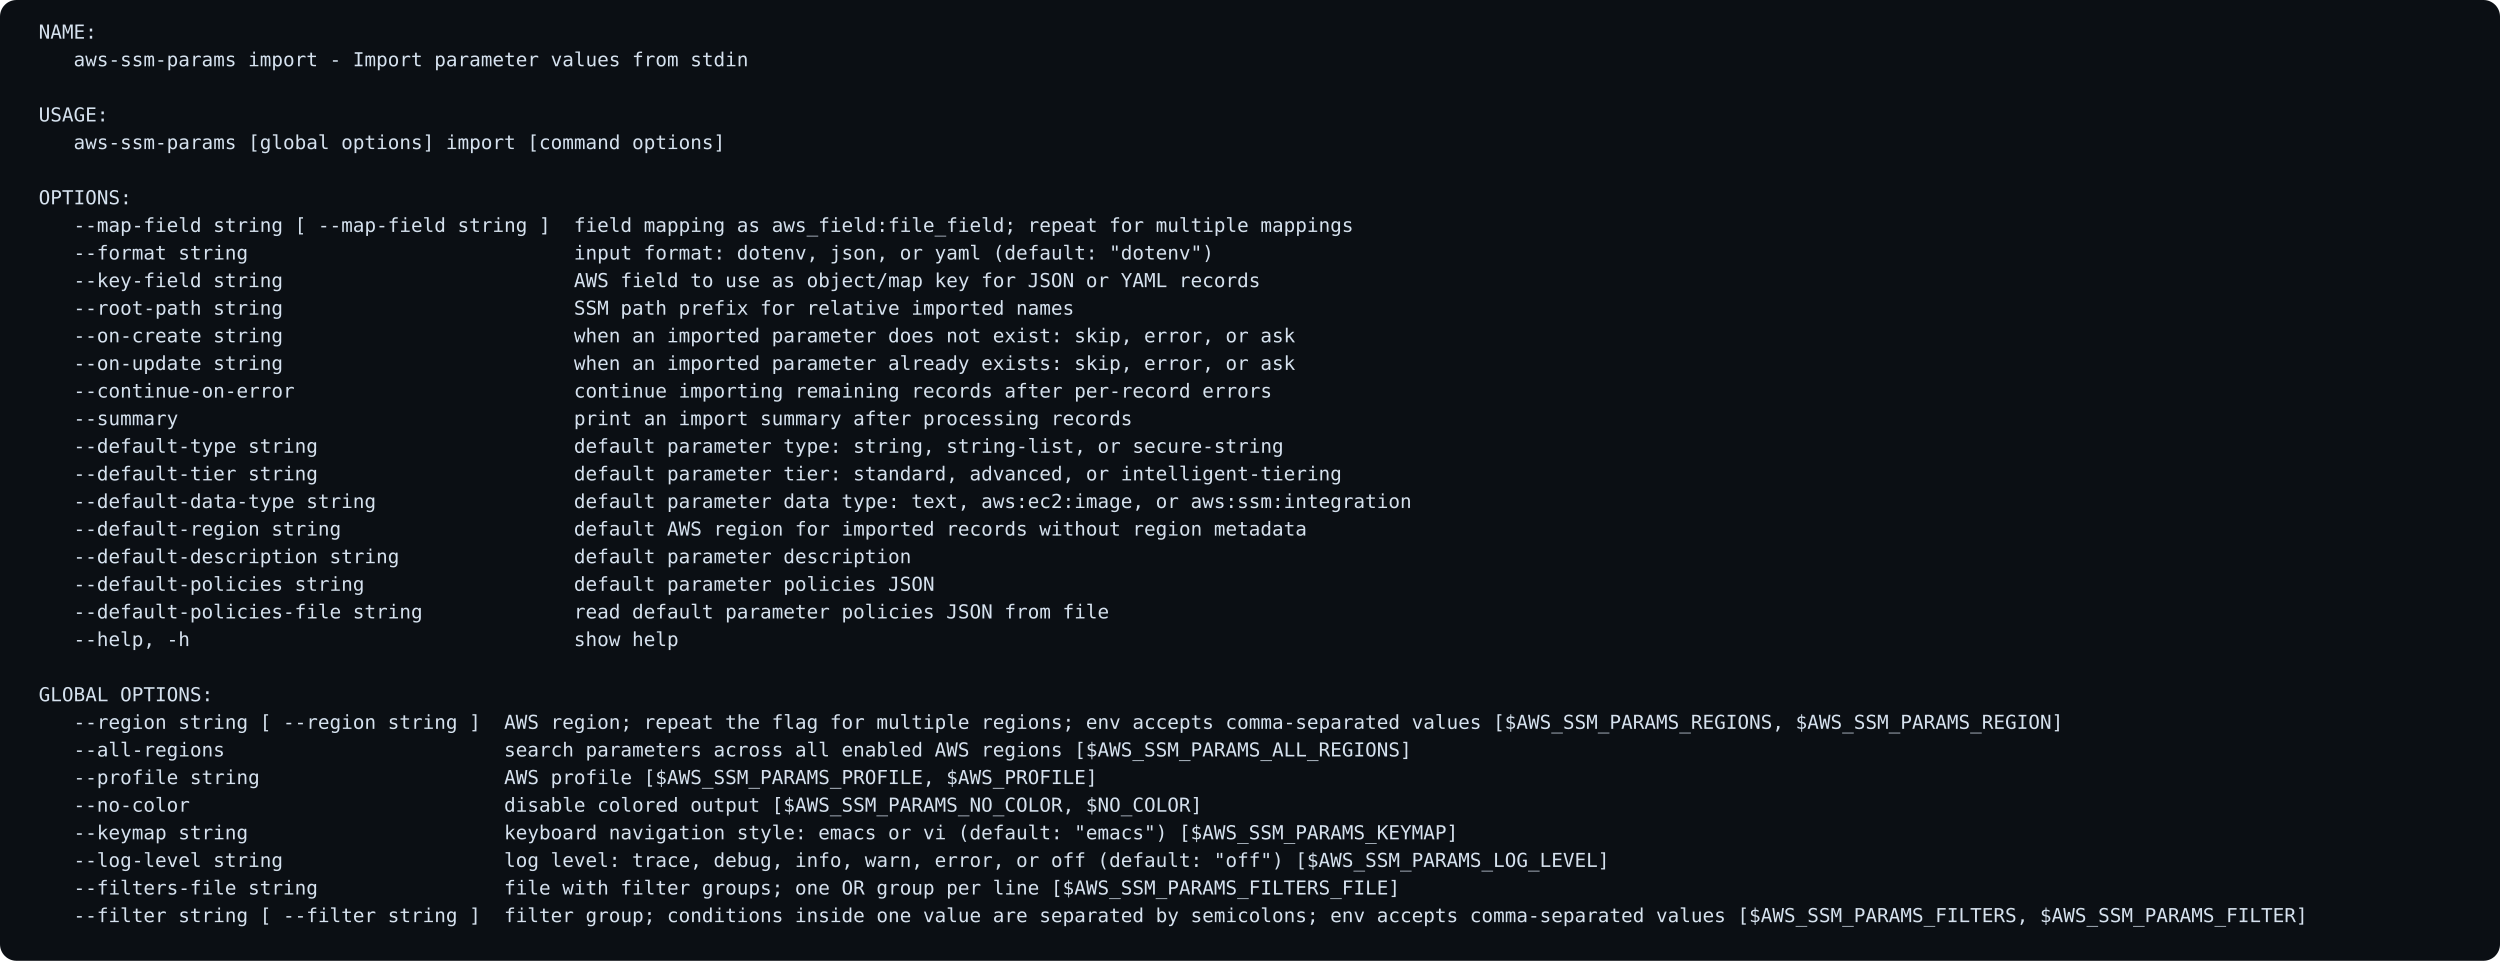
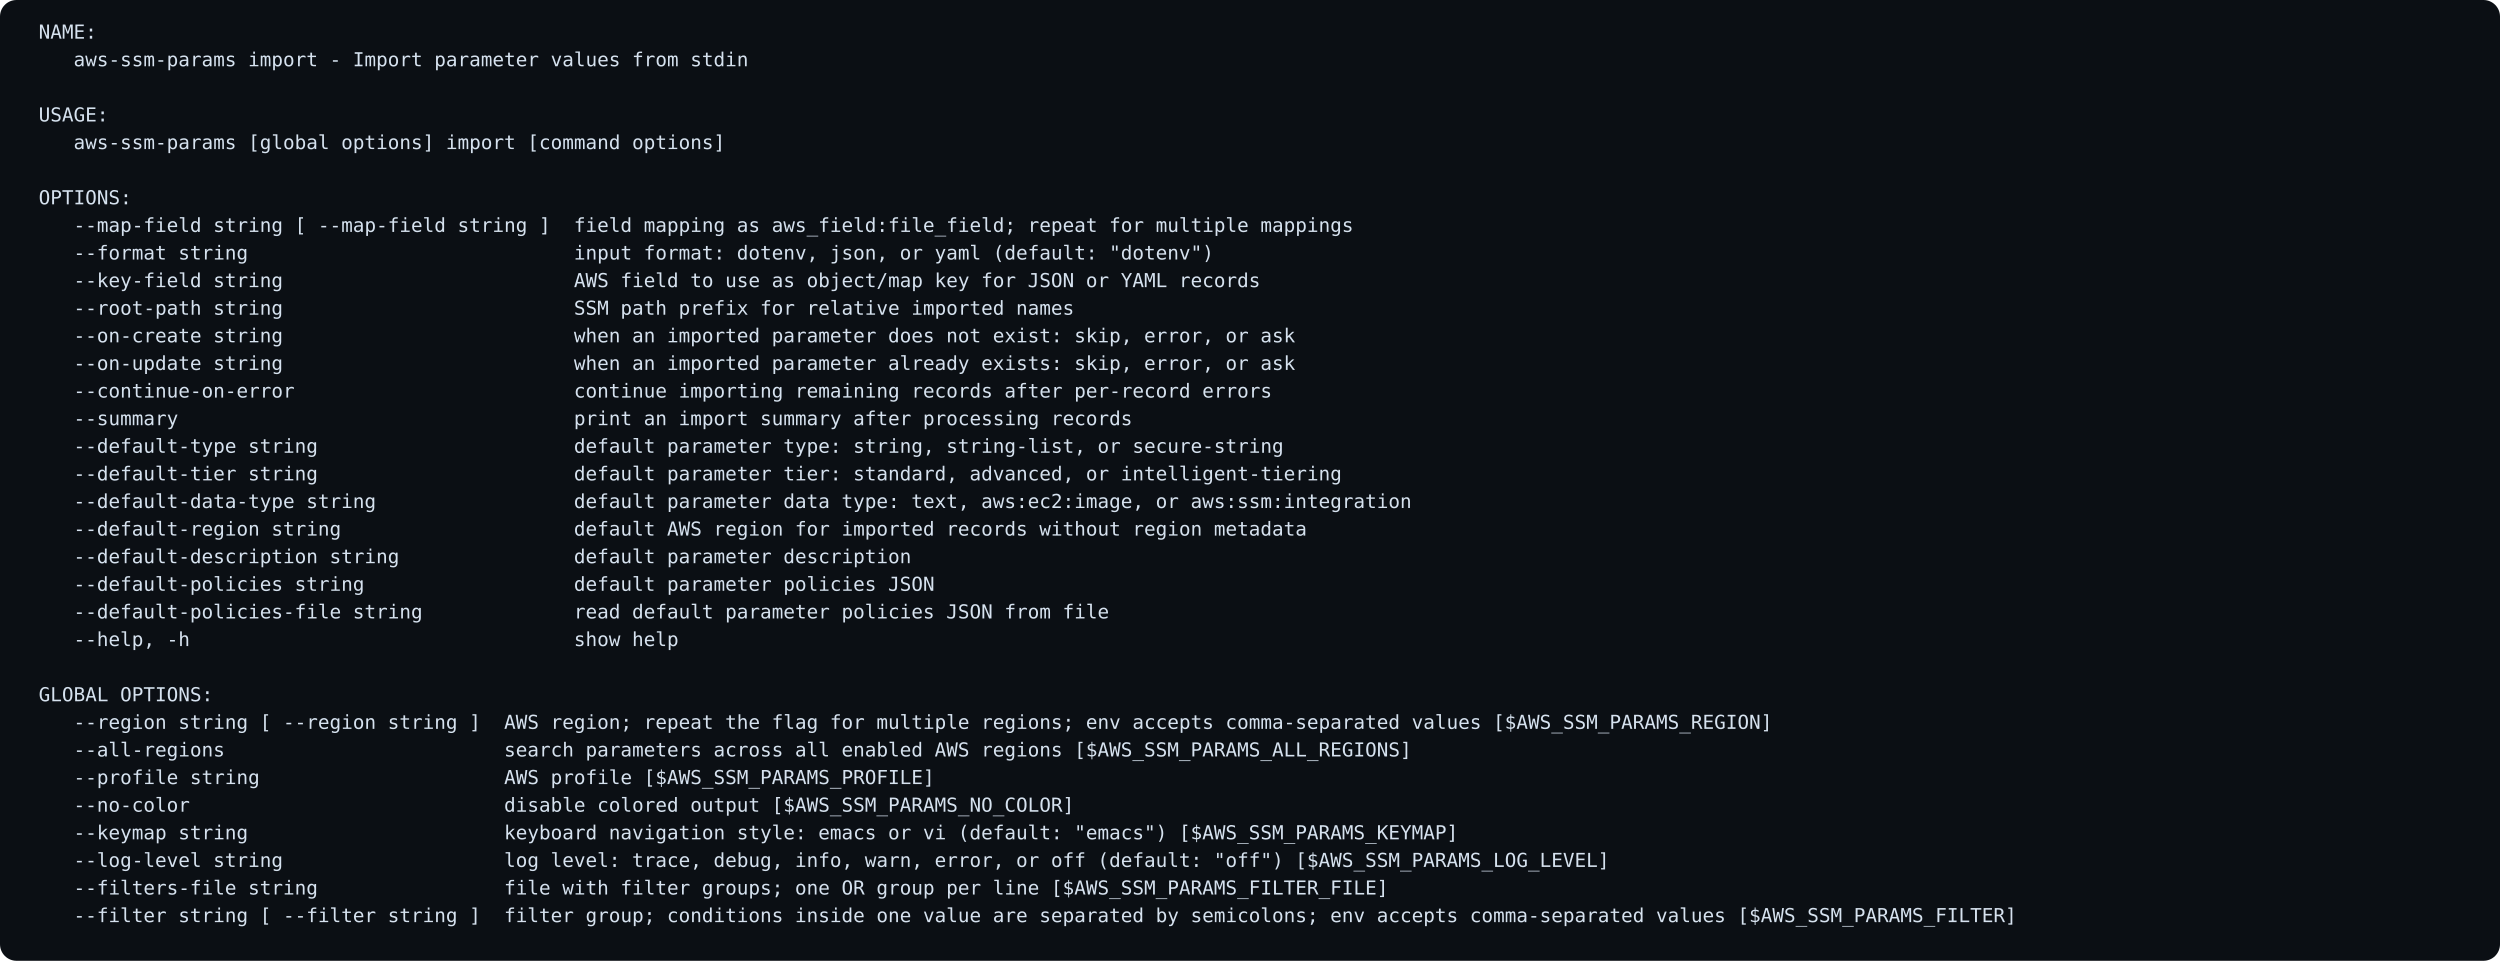
<svg xmlns="http://www.w3.org/2000/svg" width="1811" height="696" viewBox="0 0 1811 696">
  <rect width="100%" height="100%" rx="12" fill="#0b0f14" />
  <style>text{font-family:ui-monospace,SFMono-Regular,Menlo,Consolas,monospace;font-size:14px;fill:#d6e2ef}</style>
  <text x="28" y="28" xml:space="preserve">NAME:</text>
  <text x="28" y="48" xml:space="preserve">   aws-ssm-params import - Import parameter values from stdin</text>
  <text x="28" y="68" xml:space="preserve" />
  <text x="28" y="88" xml:space="preserve">USAGE:</text>
  <text x="28" y="108" xml:space="preserve">   aws-ssm-params [global options] import [command options]</text>
  <text x="28" y="128" xml:space="preserve" />
  <text x="28" y="148" xml:space="preserve">OPTIONS:</text>
  <text x="28" y="168" xml:space="preserve">   --map-field string [ --map-field string ]  field mapping as aws_field:file_field; repeat for multiple mappings</text>
  <text x="28" y="188" xml:space="preserve">   --format string                            input format: dotenv, json, or yaml (default: "dotenv")</text>
  <text x="28" y="208" xml:space="preserve">   --key-field string                         AWS field to use as object/map key for JSON or YAML records</text>
  <text x="28" y="228" xml:space="preserve">   --root-path string                         SSM path prefix for relative imported names</text>
  <text x="28" y="248" xml:space="preserve">   --on-create string                         when an imported parameter does not exist: skip, error, or ask</text>
  <text x="28" y="268" xml:space="preserve">   --on-update string                         when an imported parameter already exists: skip, error, or ask</text>
  <text x="28" y="288" xml:space="preserve">   --continue-on-error                        continue importing remaining records after per-record errors</text>
  <text x="28" y="308" xml:space="preserve">   --summary                                  print an import summary after processing records</text>
  <text x="28" y="328" xml:space="preserve">   --default-type string                      default parameter type: string, string-list, or secure-string</text>
  <text x="28" y="348" xml:space="preserve">   --default-tier string                      default parameter tier: standard, advanced, or intelligent-tiering</text>
  <text x="28" y="368" xml:space="preserve">   --default-data-type string                 default parameter data type: text, aws:ec2:image, or aws:ssm:integration</text>
  <text x="28" y="388" xml:space="preserve">   --default-region string                    default AWS region for imported records without region metadata</text>
  <text x="28" y="408" xml:space="preserve">   --default-description string               default parameter description</text>
  <text x="28" y="428" xml:space="preserve">   --default-policies string                  default parameter policies JSON</text>
  <text x="28" y="448" xml:space="preserve">   --default-policies-file string             read default parameter policies JSON from file</text>
  <text x="28" y="468" xml:space="preserve">   --help, -h                                 show help</text>
  <text x="28" y="488" xml:space="preserve" />
  <text x="28" y="508" xml:space="preserve">GLOBAL OPTIONS:</text>
-   <text x="28" y="528" xml:space="preserve">   --region string [ --region string ]  AWS region; repeat the flag for multiple regions; env accepts comma-separated values [$AWS_SSM_PARAMS_REGIONS, $AWS_SSM_PARAMS_REGION]</text>
+   <text x="28" y="528" xml:space="preserve">   --region string [ --region string ]  AWS region; repeat the flag for multiple regions; env accepts comma-separated values [$AWS_SSM_PARAMS_REGION]</text>
  <text x="28" y="548" xml:space="preserve">   --all-regions                        search parameters across all enabled AWS regions [$AWS_SSM_PARAMS_ALL_REGIONS]</text>
-   <text x="28" y="568" xml:space="preserve">   --profile string                     AWS profile [$AWS_SSM_PARAMS_PROFILE, $AWS_PROFILE]</text>
-   <text x="28" y="588" xml:space="preserve">   --no-color                           disable colored output [$AWS_SSM_PARAMS_NO_COLOR, $NO_COLOR]</text>
+   <text x="28" y="568" xml:space="preserve">   --profile string                     AWS profile [$AWS_SSM_PARAMS_PROFILE]</text>
+   <text x="28" y="588" xml:space="preserve">   --no-color                           disable colored output [$AWS_SSM_PARAMS_NO_COLOR]</text>
  <text x="28" y="608" xml:space="preserve">   --keymap string                      keyboard navigation style: emacs or vi (default: "emacs") [$AWS_SSM_PARAMS_KEYMAP]</text>
  <text x="28" y="628" xml:space="preserve">   --log-level string                   log level: trace, debug, info, warn, error, or off (default: "off") [$AWS_SSM_PARAMS_LOG_LEVEL]</text>
-   <text x="28" y="648" xml:space="preserve">   --filters-file string                file with filter groups; one OR group per line [$AWS_SSM_PARAMS_FILTERS_FILE]</text>
-   <text x="28" y="668" xml:space="preserve">   --filter string [ --filter string ]  filter group; conditions inside one value are separated by semicolons; env accepts comma-separated values [$AWS_SSM_PARAMS_FILTERS, $AWS_SSM_PARAMS_FILTER]</text>
+   <text x="28" y="648" xml:space="preserve">   --filters-file string                file with filter groups; one OR group per line [$AWS_SSM_PARAMS_FILTER_FILE]</text>
+   <text x="28" y="668" xml:space="preserve">   --filter string [ --filter string ]  filter group; conditions inside one value are separated by semicolons; env accepts comma-separated values [$AWS_SSM_PARAMS_FILTER]</text>
</svg>
